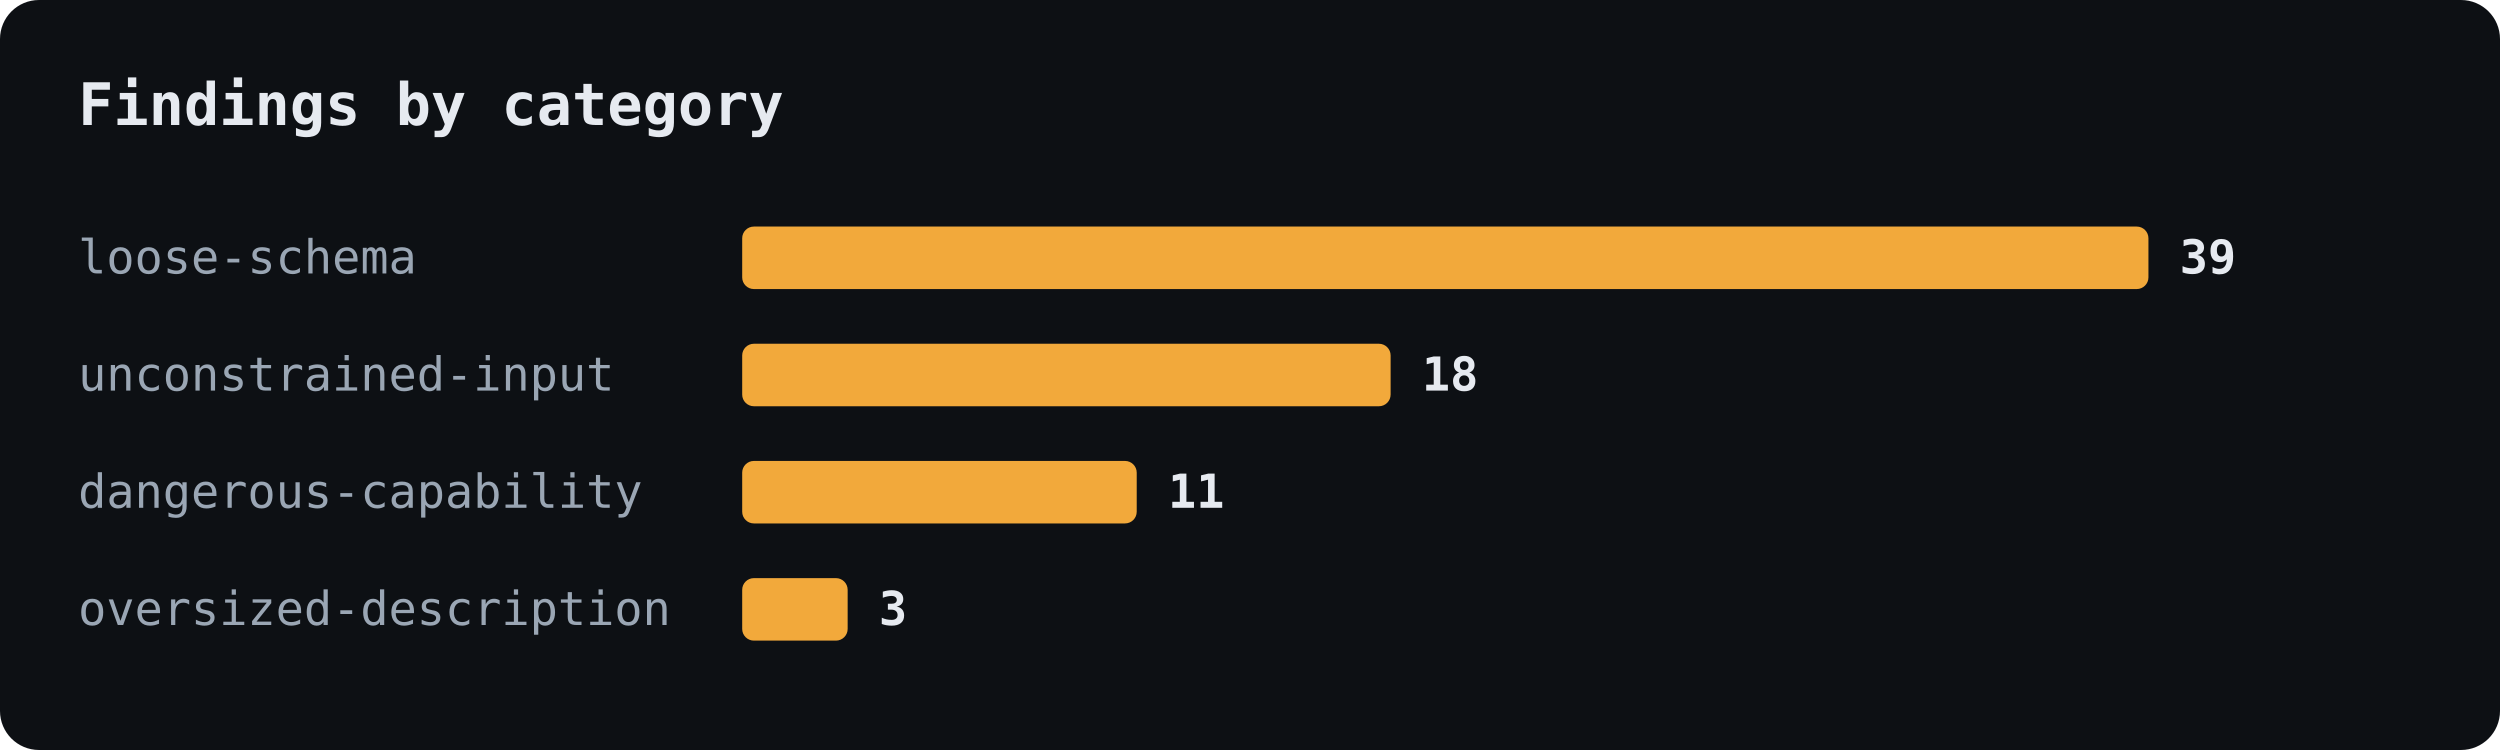
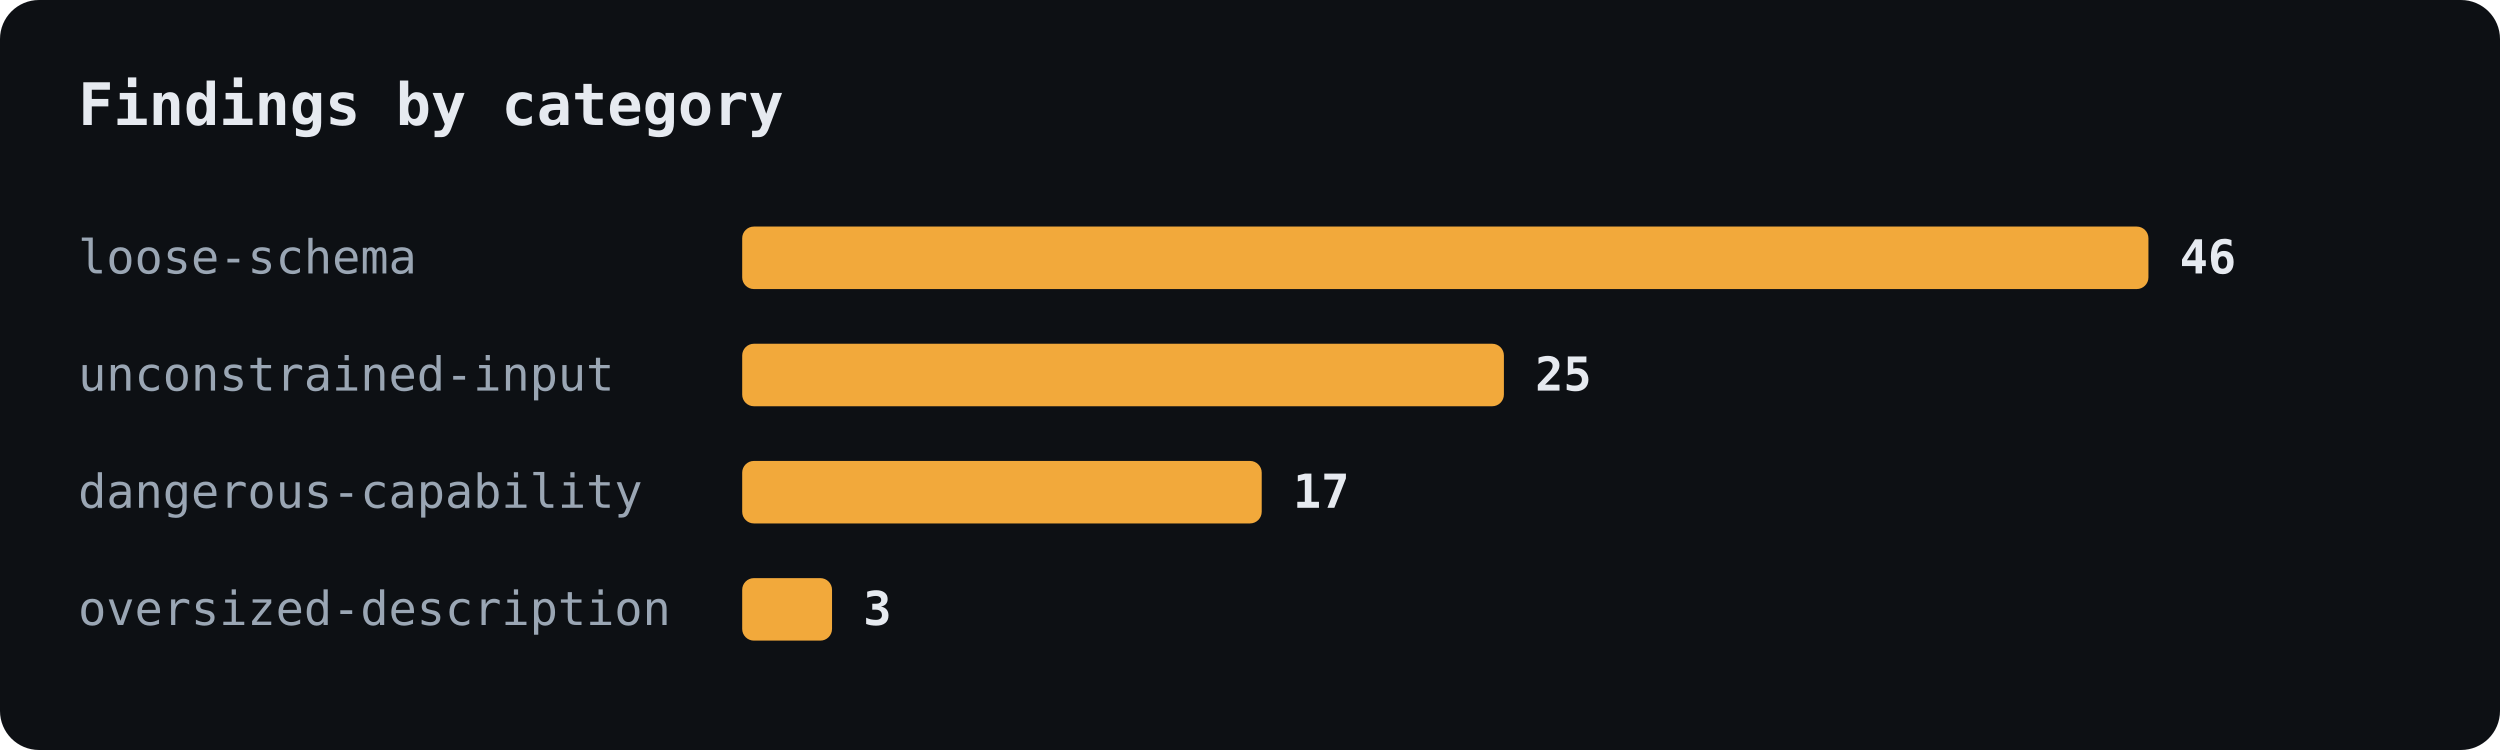
<svg xmlns="http://www.w3.org/2000/svg" width="640" height="192" viewBox="0 0 640 192" font-family="ui-monospace,SFMono-Regular,Menlo,monospace">
  <rect width="640" height="192" rx="10" fill="#0d1014" />
  <text x="20" y="32" fill="#e6eaf0" font-size="15" font-weight="700">Findings by category</text>
  <text x="20" y="70" fill="#9aa6b4" font-size="12">loose-schema</text>
  <rect x="190" y="58" width="360" height="16" rx="3" fill="#f2a93b" />
-   <text x="558" y="70" fill="#e6eaf0" font-size="12" font-weight="600">39</text>
+   <text x="558" y="70" fill="#e6eaf0" font-size="12" font-weight="600">46</text>
  <text x="20" y="100" fill="#9aa6b4" font-size="12">unconstrained-input</text>
-   <rect x="190" y="88" width="166" height="16" rx="3" fill="#f2a93b" />
-   <text x="364" y="100" fill="#e6eaf0" font-size="12" font-weight="600">18</text>
+   <rect x="190" y="88" width="195" height="16" rx="3" fill="#f2a93b" />
+   <text x="393" y="100" fill="#e6eaf0" font-size="12" font-weight="600">25</text>
  <text x="20" y="130" fill="#9aa6b4" font-size="12">dangerous-capability</text>
-   <rect x="190" y="118" width="101" height="16" rx="3" fill="#f2a93b" />
-   <text x="299" y="130" fill="#e6eaf0" font-size="12" font-weight="600">11</text>
+   <rect x="190" y="118" width="133" height="16" rx="3" fill="#f2a93b" />
+   <text x="331" y="130" fill="#e6eaf0" font-size="12" font-weight="600">17</text>
  <text x="20" y="160" fill="#9aa6b4" font-size="12">oversized-description</text>
-   <rect x="190" y="148" width="27" height="16" rx="3" fill="#f2a93b" />
-   <text x="225" y="160" fill="#e6eaf0" font-size="12" font-weight="600">3</text>
+   <rect x="190" y="148" width="23" height="16" rx="3" fill="#f2a93b" />
+   <text x="221" y="160" fill="#e6eaf0" font-size="12" font-weight="600">3</text>
</svg>
